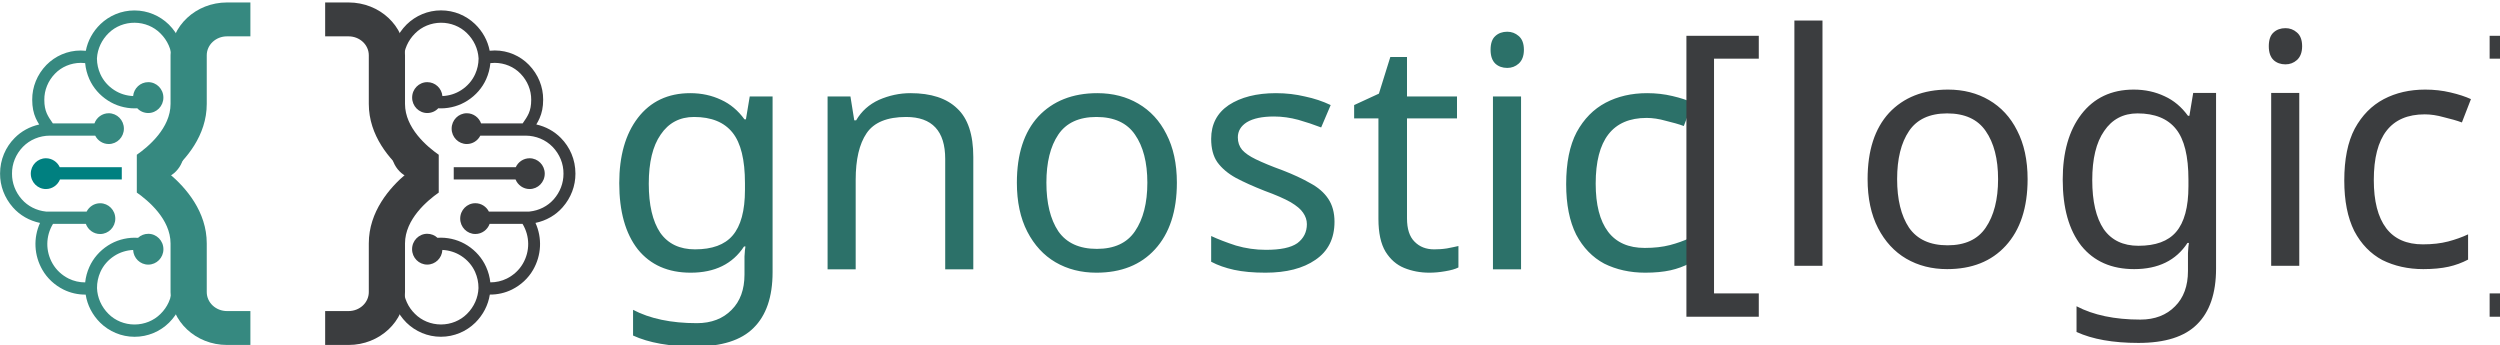
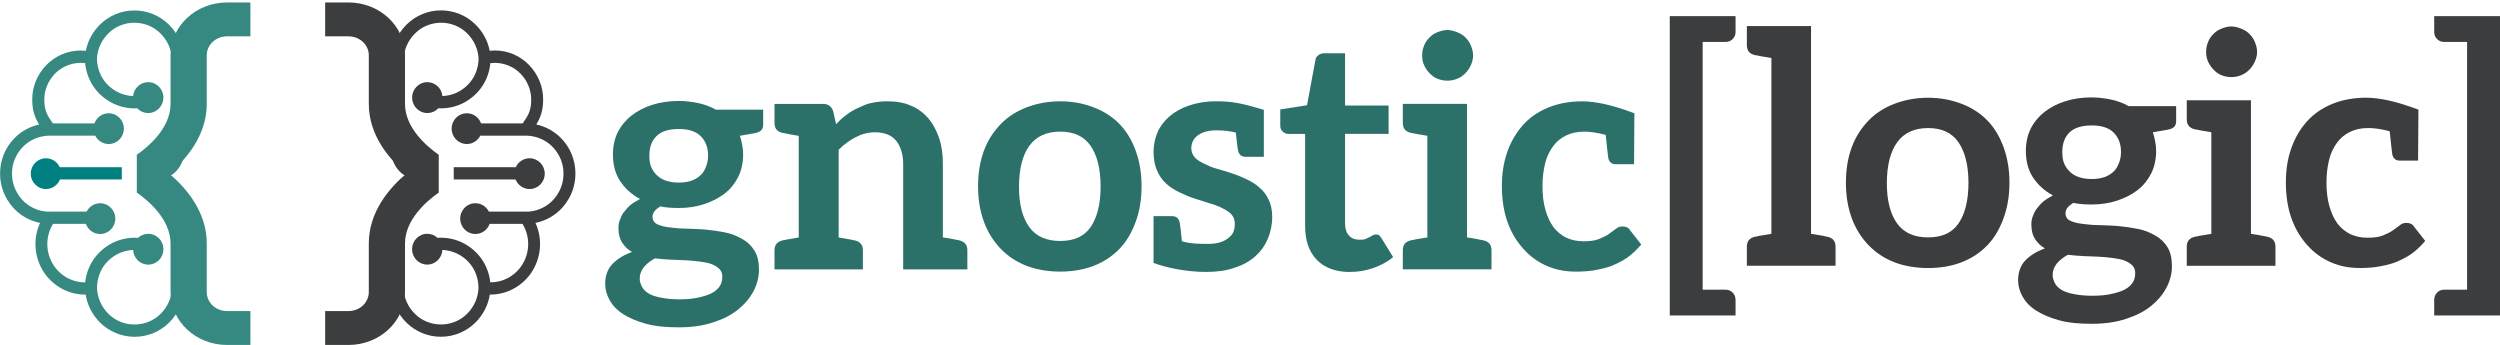
<svg xmlns="http://www.w3.org/2000/svg" width="82.03mm" height="11.317mm" viewBox="0 0 82.03 11.317" version="1.1" id="svg5">
  <defs id="defs2" />
  <g id="layer1" transform="translate(-30.27493,-96.85728)">
    <text xml:space="preserve" style="font-size:10.583px;line-height:1.25;font-family:Aleo;-inkscape-font-specification:Aleo;fill:#2c7169;fill-opacity:1;stroke-width:0.265" x="42.203" y="107.283" id="text2960">
      <tspan id="tspan2958" style="fill:#2c7169;fill-opacity:1;stroke-width:0.265" x="42.203" y="107.283" />
    </text>
-     <text xml:space="preserve" style="font-size:10.583px;line-height:1.25;font-family:Aleo;-inkscape-font-specification:Aleo;fill:#2c7169;fill-opacity:1;stroke-width:0.265" x="50.015" y="105.695" id="text30540">
-       <tspan id="tspan30538" style="fill:#2c7169;fill-opacity:1;stroke-width:0.265" x="50.015" y="105.695">gnostic</tspan>
-     </text>
-     <text xml:space="preserve" style="font-size:10.583px;line-height:1.25;font-family:Aleo;-inkscape-font-specification:Aleo;fill:#3b3d3f;fill-opacity:1;stroke-width:0.265" x="84.767" y="105.578" id="text38292">
-       <tspan id="tspan38290" style="fill:#3b3d3f;fill-opacity:1;stroke-width:0.265" x="84.767" y="105.578">[logic]</tspan>
-     </text>
+     <g aria-label="gnostic" id="text30540" style="font-size:10.583px;line-height:1.25;font-family:Aleo;-inkscape-font-specification:Aleo;fill:#2c7169;stroke-width:0.265">
+       <path d="m 52.545,100.17 c -0.307,0 -0.603,0.042 -0.868,0.127 -0.265,0.085 -0.487,0.201 -0.677,0.349 -0.19,0.148 -0.349,0.339 -0.455,0.55 -0.106,0.212 -0.159,0.466 -0.159,0.73 0,0.328 0.074,0.624 0.233,0.868 0.159,0.243 0.381,0.445 0.656,0.593 -0.116,0.064 -0.233,0.127 -0.317,0.201 -0.085,0.074 -0.159,0.159 -0.222,0.243 -0.064,0.085 -0.095,0.169 -0.127,0.254 -0.032,0.085 -0.042,0.169 -0.042,0.254 0,0.201 0.042,0.36 0.127,0.487 0.085,0.127 0.18,0.222 0.317,0.296 -0.275,0.106 -0.487,0.233 -0.646,0.402 -0.159,0.169 -0.233,0.392 -0.233,0.646 0,0.19 0.053,0.37 0.148,0.54 0.095,0.169 0.243,0.328 0.444,0.455 0.201,0.127 0.444,0.233 0.751,0.317 0.307,0.085 0.667,0.116 1.079,0.116 0.413,0 0.783,-0.053 1.111,-0.159 0.328,-0.106 0.603,-0.243 0.825,-0.423 0.222,-0.18 0.392,-0.381 0.508,-0.603 0.116,-0.222 0.18,-0.455 0.18,-0.699 0,-0.254 -0.042,-0.466 -0.148,-0.635 -0.106,-0.169 -0.233,-0.286 -0.402,-0.381 -0.169,-0.095 -0.339,-0.169 -0.55,-0.212 -0.212,-0.042 -0.423,-0.074 -0.646,-0.095 -0.222,-0.021 -0.423,-0.021 -0.635,-0.032 -0.212,0 -0.392,-0.021 -0.561,-0.042 -0.169,-0.021 -0.296,-0.053 -0.402,-0.106 -0.106,-0.053 -0.148,-0.138 -0.148,-0.243 0,-0.127 0.085,-0.233 0.254,-0.339 0.19,0.042 0.402,0.053 0.603,0.053 0.307,0 0.582,-0.042 0.836,-0.127 0.254,-0.085 0.487,-0.201 0.677,-0.349 0.19,-0.148 0.339,-0.339 0.444,-0.55 0.106,-0.212 0.159,-0.466 0.159,-0.73 0,-0.116 -0.011,-0.212 -0.032,-0.318 -0.021,-0.106 -0.042,-0.201 -0.074,-0.296 l 0.487,-0.085 c 0.106,-0.021 0.169,-0.053 0.212,-0.095 0.042,-0.042 0.064,-0.106 0.064,-0.19 v -0.487 H 53.762 c -0.169,-0.095 -0.36,-0.169 -0.561,-0.212 -0.201,-0.042 -0.423,-0.074 -0.656,-0.074 z m 1.429,5.768 c 0,0.106 -0.021,0.212 -0.074,0.296 -0.053,0.085 -0.138,0.169 -0.254,0.233 -0.116,0.064 -0.254,0.106 -0.434,0.148 -0.18,0.042 -0.392,0.064 -0.635,0.064 -0.243,0 -0.434,-0.021 -0.603,-0.053 -0.169,-0.032 -0.307,-0.074 -0.413,-0.138 -0.106,-0.064 -0.18,-0.138 -0.222,-0.222 -0.042,-0.085 -0.074,-0.169 -0.074,-0.265 0,-0.148 0.053,-0.275 0.138,-0.381 0.085,-0.106 0.212,-0.201 0.36,-0.286 0.159,0.021 0.328,0.032 0.497,0.042 0.169,0.011 0.339,0.011 0.508,0.021 0.169,0.011 0.317,0.021 0.466,0.042 0.148,0.021 0.286,0.042 0.392,0.085 0.106,0.042 0.19,0.095 0.254,0.159 0.064,0.064 0.095,0.148 0.095,0.254 z M 52.545,102.848 c -0.159,0 -0.296,-0.021 -0.423,-0.064 -0.127,-0.042 -0.222,-0.106 -0.307,-0.191 -0.085,-0.085 -0.138,-0.169 -0.18,-0.275 -0.042,-0.106 -0.053,-0.233 -0.053,-0.36 0,-0.265 0.074,-0.476 0.233,-0.635 0.159,-0.159 0.413,-0.233 0.73,-0.233 0.317,0 0.561,0.074 0.72,0.233 0.159,0.159 0.243,0.37 0.243,0.635 0,0.127 -0.021,0.254 -0.064,0.36 -0.042,0.106 -0.095,0.212 -0.18,0.286 -0.074,0.074 -0.18,0.138 -0.296,0.18 -0.116,0.042 -0.265,0.064 -0.423,0.064 z" id="path1006" />
+       <path d="m 61.752,104.742 c -0.011,0 -0.032,-0.011 -0.064,-0.011 -0.032,0 -0.085,-0.021 -0.159,-0.032 -0.074,-0.011 -0.19,-0.032 -0.317,-0.053 v -2.402 c 0,-0.307 -0.032,-0.582 -0.116,-0.836 -0.085,-0.254 -0.201,-0.476 -0.349,-0.656 -0.159,-0.18 -0.339,-0.328 -0.571,-0.423 -0.233,-0.106 -0.497,-0.148 -0.794,-0.148 -0.18,0 -0.349,0.021 -0.508,0.053 -0.159,0.032 -0.296,0.095 -0.434,0.159 -0.138,0.064 -0.275,0.138 -0.392,0.233 -0.127,0.095 -0.233,0.191 -0.339,0.307 l -0.095,-0.423 c -0.053,-0.159 -0.159,-0.243 -0.328,-0.243 h -0.804 -0.794 v 0.624 c 0,0.18 0.085,0.286 0.265,0.328 0.011,0 0.032,0 0.064,0.011 0.032,0 0.085,0.021 0.159,0.032 0.074,0.011 0.18,0.032 0.307,0.053 v 3.334 c -0.127,0.021 -0.233,0.042 -0.307,0.053 -0.074,0.011 -0.127,0.021 -0.159,0.032 -0.032,0 -0.053,0.011 -0.064,0.011 -0.18,0.042 -0.265,0.148 -0.265,0.328 v 0.624 h 0.794 1.312 0.794 v -0.624 c 0,-0.18 -0.085,-0.286 -0.265,-0.328 -0.011,0 -0.032,0 -0.064,-0.011 -0.032,-0.011 -0.085,-0.021 -0.159,-0.032 -0.074,-0.011 -0.18,-0.032 -0.307,-0.053 v -2.879 c 0.18,-0.18 0.36,-0.307 0.561,-0.413 0.201,-0.106 0.413,-0.159 0.635,-0.159 0.307,0 0.54,0.095 0.688,0.275 0.148,0.18 0.233,0.445 0.233,0.773 v 3.45 h 1.302 0.804 v -0.624 c 0,-0.18 -0.085,-0.286 -0.265,-0.328 z" id="path1008" />
+       <path d="m 65.065,100.181 c -0.402,0 -0.783,0.074 -1.111,0.201 -0.328,0.127 -0.614,0.307 -0.847,0.55 -0.233,0.243 -0.423,0.529 -0.55,0.878 -0.127,0.349 -0.19,0.73 -0.19,1.154 0,0.434 0.064,0.815 0.19,1.164 0.127,0.349 0.317,0.646 0.55,0.889 0.233,0.243 0.519,0.434 0.847,0.561 0.328,0.127 0.709,0.191 1.111,0.191 0.402,0 0.773,-0.064 1.101,-0.191 0.328,-0.127 0.614,-0.318 0.847,-0.561 0.233,-0.243 0.402,-0.54 0.529,-0.889 0.127,-0.349 0.19,-0.73 0.19,-1.164 0,-0.423 -0.064,-0.804 -0.19,-1.154 -0.127,-0.349 -0.296,-0.635 -0.529,-0.878 -0.233,-0.243 -0.519,-0.423 -0.847,-0.55 -0.328,-0.127 -0.698,-0.201 -1.101,-0.201 z m 0,4.583 c -0.455,0 -0.794,-0.148 -1.016,-0.455 -0.222,-0.307 -0.339,-0.741 -0.339,-1.323 0,-0.582 0.116,-1.037 0.339,-1.344 0.222,-0.307 0.561,-0.466 1.016,-0.466 0.455,0 0.783,0.159 0.995,0.466 0.212,0.307 0.328,0.751 0.328,1.333 0,0.582 -0.116,1.027 -0.328,1.333 -0.212,0.307 -0.54,0.455 -0.995,0.455 z" id="path1010" />
+       <path d="m 71.902,103.409 c -0.074,-0.159 -0.169,-0.286 -0.296,-0.392 -0.127,-0.116 -0.265,-0.201 -0.423,-0.275 -0.159,-0.074 -0.328,-0.148 -0.497,-0.201 -0.169,-0.053 -0.328,-0.106 -0.487,-0.148 -0.159,-0.042 -0.296,-0.106 -0.423,-0.169 -0.127,-0.064 -0.222,-0.116 -0.296,-0.201 -0.074,-0.085 -0.116,-0.18 -0.116,-0.296 0,-0.18 0.074,-0.328 0.222,-0.434 0.148,-0.106 0.349,-0.159 0.603,-0.159 0.243,0 0.497,0.032 0.635,0.074 0.042,0.413 0.064,0.54 0.074,0.593 0.032,0.127 0.106,0.201 0.243,0.201 h 0.434 0.127 0.042 v -1.535 h 0.011 c -0.762,-0.233 -1.058,-0.286 -1.587,-0.286 -0.339,0 -0.624,0.053 -0.878,0.138 -0.254,0.085 -0.476,0.212 -0.646,0.36 -0.169,0.148 -0.307,0.328 -0.392,0.529 -0.085,0.201 -0.127,0.413 -0.127,0.635 0,0.243 0.042,0.444 0.116,0.614 0.074,0.169 0.169,0.307 0.296,0.423 0.127,0.116 0.275,0.212 0.434,0.286 0.159,0.074 0.317,0.148 0.487,0.201 0.169,0.053 0.339,0.106 0.497,0.159 0.159,0.042 0.296,0.095 0.423,0.159 0.127,0.064 0.233,0.127 0.307,0.212 0.074,0.085 0.106,0.18 0.106,0.307 0,0.085 -0.011,0.169 -0.042,0.254 -0.032,0.085 -0.085,0.138 -0.159,0.201 -0.074,0.064 -0.159,0.106 -0.275,0.148 -0.106,0.032 -0.243,0.053 -0.402,0.053 -0.233,0 -0.571,0 -0.857,-0.085 -0.042,-0.423 -0.064,-0.572 -0.074,-0.624 -0.032,-0.127 -0.106,-0.201 -0.243,-0.201 h -0.434 -0.127 -0.053 v 1.005 0.529 c 0.392,0.148 1.048,0.296 1.725,0.296 0.349,0 0.667,-0.042 0.931,-0.138 0.275,-0.085 0.497,-0.212 0.677,-0.37 0.18,-0.159 0.317,-0.349 0.413,-0.571 0.095,-0.222 0.148,-0.466 0.148,-0.73 0,-0.222 -0.042,-0.402 -0.116,-0.561 z" id="path1012" />
+       <path d="m 74.569,105.78 c 0.265,0 0.519,-0.042 0.762,-0.127 0.243,-0.085 0.466,-0.201 0.656,-0.36 l -0.392,-0.635 c -0.032,-0.042 -0.053,-0.064 -0.074,-0.085 -0.021,-0.021 -0.064,-0.021 -0.106,-0.021 -0.032,0 -0.053,0 -0.085,0.021 -0.032,0.021 -0.074,0.042 -0.116,0.064 -0.042,0.021 -0.085,0.042 -0.138,0.064 -0.053,0.021 -0.116,0.021 -0.201,0.021 -0.138,0 -0.254,-0.042 -0.339,-0.138 -0.085,-0.095 -0.127,-0.222 -0.127,-0.392 v -2.942 h 1.429 v -0.931 h -1.429 v -1.714 h -0.677 c -0.074,0 -0.148,0.021 -0.201,0.064 -0.053,0.042 -0.085,0.085 -0.095,0.159 l -0.275,1.482 -0.878,0.138 v 0.529 c 0,0.095 0.032,0.159 0.085,0.201 0.053,0.042 0.106,0.074 0.18,0.074 h 0.55 v 3.027 c 0,0.466 0.127,0.836 0.381,1.101 0.254,0.265 0.624,0.402 1.09,0.402 z" id="path1014" />
+       <path d="m 78.95,104.742 c -0.011,0 -0.032,-0.011 -0.064,-0.011 -0.032,0 -0.085,-0.021 -0.159,-0.032 -0.074,-0.011 -0.19,-0.032 -0.317,-0.053 v -4.381 h -1.302 -0.804 v 0.624 c 0,0.18 0.085,0.286 0.265,0.328 0.011,0 0.032,0.011 0.064,0.011 0.032,0 0.085,0.021 0.159,0.032 0.074,0.011 0.19,0.032 0.317,0.053 v 3.334 c -0.127,0.021 -0.243,0.042 -0.317,0.053 -0.074,0.011 -0.127,0.021 -0.159,0.032 -0.032,0 -0.053,0.011 -0.064,0.011 -0.18,0.042 -0.265,0.148 -0.265,0.328 v 0.624 h 0.804 1.302 0.804 v -0.624 c 0,-0.18 -0.085,-0.286 -0.265,-0.328 z m -0.339,-6.064 c 0,-0.116 -0.032,-0.222 -0.074,-0.328 -0.042,-0.106 -0.106,-0.191 -0.18,-0.265 -0.074,-0.074 -0.159,-0.127 -0.265,-0.169 -0.106,-0.042 -0.212,-0.074 -0.328,-0.074 -0.116,0 -0.222,0.032 -0.328,0.074 -0.106,0.042 -0.18,0.095 -0.254,0.169 -0.074,0.074 -0.138,0.159 -0.18,0.265 -0.042,0.106 -0.064,0.212 -0.064,0.328 0,0.116 0.021,0.222 0.064,0.317 0.042,0.095 0.106,0.191 0.18,0.265 0.074,0.074 0.148,0.138 0.254,0.18 0.106,0.042 0.212,0.064 0.328,0.064 0.116,0 0.222,-0.021 0.328,-0.064 0.106,-0.042 0.19,-0.106 0.265,-0.18 0.074,-0.074 0.138,-0.169 0.18,-0.265 0.042,-0.095 0.074,-0.201 0.074,-0.317 z" id="path1016" />
+       <path d="m 83.755,104.404 c -0.053,-0.085 -0.138,-0.116 -0.243,-0.116 -0.085,0 -0.148,0.021 -0.212,0.074 -0.064,0.053 -0.148,0.106 -0.233,0.169 -0.085,0.064 -0.201,0.116 -0.328,0.169 -0.127,0.053 -0.296,0.074 -0.508,0.074 -0.212,0 -0.392,-0.042 -0.561,-0.116 -0.169,-0.085 -0.307,-0.201 -0.423,-0.349 -0.116,-0.159 -0.201,-0.349 -0.265,-0.571 -0.064,-0.222 -0.095,-0.487 -0.095,-0.773 0,-0.275 0.032,-0.519 0.085,-0.741 0.053,-0.222 0.148,-0.413 0.265,-0.571 0.116,-0.159 0.254,-0.265 0.423,-0.349 0.169,-0.085 0.37,-0.127 0.603,-0.127 0.18,0 0.423,0.032 0.698,0.106 0.042,0.423 0.074,0.677 0.085,0.762 0.032,0.127 0.106,0.201 0.243,0.201 h 0.434 0.127 0.042 l 0.011,-1.672 c -0.698,-0.265 -1.27,-0.392 -1.714,-0.392 -0.423,0 -0.804,0.074 -1.132,0.212 -0.328,0.138 -0.603,0.328 -0.825,0.582 -0.222,0.254 -0.392,0.55 -0.508,0.889 -0.116,0.339 -0.169,0.699 -0.169,1.101 0,0.444 0.064,0.847 0.191,1.196 0.127,0.349 0.307,0.635 0.529,0.878 0.222,0.243 0.476,0.423 0.773,0.55 0.296,0.127 0.603,0.18 0.942,0.18 0.191,0 0.392,-0.011 0.582,-0.042 0.19,-0.032 0.381,-0.074 0.561,-0.138 0.18,-0.074 0.36,-0.159 0.529,-0.275 0.169,-0.116 0.317,-0.265 0.466,-0.434 z" id="path1018" />
+     </g>
+     <g aria-label="[logic]" id="text38292" style="font-size:10.583px;line-height:1.25;font-family:Aleo;-inkscape-font-specification:Aleo;fill:#3b3d3f;stroke-width:0.265">
+       <path d="m 85.063,107.208 h 2.159 v -0.508 c 0,-0.095 -0.032,-0.18 -0.095,-0.243 -0.064,-0.064 -0.138,-0.095 -0.243,-0.095 h -0.741 v -8.128 h 0.741 c 0.106,0 0.18,-0.032 0.243,-0.095 0.064,-0.064 0.095,-0.138 0.095,-0.233 v -0.519 h -2.159 z" id="path936" />
+       <path d="m 90.239,104.625 c -0.011,0 -0.032,0 -0.064,-0.011 -0.032,-0.011 -0.085,-0.021 -0.159,-0.032 -0.074,-0.011 -0.19,-0.032 -0.317,-0.053 v -6.816 h -1.302 -0.804 v 0.624 c 0,0.18 0.085,0.286 0.265,0.328 0.011,0 0.032,0.011 0.064,0.011 0.032,0 0.085,0.021 0.159,0.032 0.074,0.011 0.191,0.032 0.317,0.053 v 5.768 c -0.127,0.021 -0.243,0.042 -0.317,0.053 -0.074,0.011 -0.127,0.021 -0.159,0.032 -0.032,0.011 -0.053,0.011 -0.064,0.011 -0.18,0.042 -0.265,0.148 -0.265,0.328 v 0.624 h 0.804 1.302 0.804 v -0.624 c 0,-0.18 -0.085,-0.286 -0.265,-0.328 z" id="path938" />
+       <path d="m 93.541,100.064 c -0.402,0 -0.783,0.074 -1.111,0.201 -0.328,0.127 -0.614,0.307 -0.847,0.55 -0.233,0.243 -0.423,0.529 -0.55,0.878 -0.127,0.349 -0.19,0.73 -0.19,1.154 0,0.434 0.064,0.815 0.19,1.164 0.127,0.349 0.317,0.646 0.55,0.889 0.233,0.243 0.519,0.434 0.847,0.561 0.328,0.127 0.709,0.191 1.111,0.191 0.402,0 0.773,-0.064 1.101,-0.191 0.328,-0.127 0.614,-0.318 0.847,-0.561 0.233,-0.243 0.402,-0.54 0.529,-0.889 0.127,-0.349 0.191,-0.73 0.191,-1.164 0,-0.423 -0.064,-0.804 -0.191,-1.154 -0.127,-0.349 -0.296,-0.635 -0.529,-0.878 -0.233,-0.243 -0.519,-0.423 -0.847,-0.55 -0.328,-0.127 -0.698,-0.201 -1.101,-0.201 z m 0,4.583 c -0.455,0 -0.794,-0.148 -1.016,-0.455 -0.222,-0.307 -0.339,-0.741 -0.339,-1.323 0,-0.582 0.116,-1.037 0.339,-1.344 0.222,-0.307 0.561,-0.466 1.016,-0.466 0.455,0 0.783,0.159 0.995,0.466 0.212,0.307 0.328,0.751 0.328,1.333 0,0.582 -0.116,1.027 -0.328,1.333 -0.212,0.307 -0.54,0.455 -0.995,0.455 z" id="path940" />
+       <path d="m 98.906,100.053 c -0.307,0 -0.603,0.042 -0.868,0.127 -0.265,0.085 -0.487,0.201 -0.677,0.349 -0.19,0.148 -0.349,0.339 -0.455,0.55 -0.106,0.212 -0.159,0.466 -0.159,0.73 0,0.328 0.074,0.624 0.233,0.868 0.159,0.243 0.381,0.445 0.656,0.593 -0.116,0.064 -0.233,0.127 -0.317,0.201 -0.085,0.074 -0.159,0.159 -0.222,0.243 -0.064,0.085 -0.095,0.169 -0.127,0.254 -0.032,0.085 -0.042,0.169 -0.042,0.254 0,0.201 0.042,0.36 0.127,0.487 0.085,0.127 0.18,0.222 0.317,0.296 -0.275,0.106 -0.487,0.233 -0.646,0.402 -0.159,0.169 -0.233,0.392 -0.233,0.646 0,0.191 0.053,0.37 0.148,0.54 0.095,0.169 0.243,0.328 0.444,0.455 0.201,0.127 0.444,0.233 0.751,0.318 0.307,0.085 0.667,0.116 1.079,0.116 0.413,0 0.783,-0.053 1.111,-0.159 0.328,-0.106 0.603,-0.243 0.826,-0.423 0.222,-0.18 0.392,-0.381 0.508,-0.603 0.116,-0.222 0.18,-0.455 0.18,-0.698 0,-0.254 -0.042,-0.466 -0.148,-0.635 -0.106,-0.169 -0.233,-0.286 -0.402,-0.381 -0.169,-0.095 -0.339,-0.169 -0.55,-0.212 -0.212,-0.042 -0.423,-0.074 -0.646,-0.095 -0.222,-0.021 -0.423,-0.021 -0.635,-0.032 -0.212,0 -0.392,-0.021 -0.561,-0.042 -0.169,-0.021 -0.296,-0.053 -0.402,-0.106 -0.106,-0.053 -0.148,-0.138 -0.148,-0.243 0,-0.127 0.085,-0.233 0.254,-0.339 0.19,0.042 0.402,0.053 0.603,0.053 0.307,0 0.582,-0.042 0.836,-0.127 0.254,-0.085 0.487,-0.201 0.677,-0.349 0.191,-0.148 0.339,-0.339 0.445,-0.55 0.106,-0.212 0.159,-0.466 0.159,-0.73 0,-0.116 -0.011,-0.212 -0.032,-0.317 -0.021,-0.106 -0.042,-0.201 -0.074,-0.296 l 0.487,-0.085 c 0.106,-0.021 0.169,-0.053 0.212,-0.095 0.042,-0.042 0.064,-0.106 0.064,-0.191 v -0.487 h -1.556 c -0.169,-0.095 -0.36,-0.169 -0.561,-0.212 -0.201,-0.042 -0.423,-0.074 -0.656,-0.074 z m 1.429,5.768 c 0,0.106 -0.021,0.212 -0.074,0.296 -0.053,0.085 -0.138,0.169 -0.254,0.233 -0.116,0.064 -0.254,0.106 -0.434,0.148 -0.18,0.042 -0.392,0.064 -0.635,0.064 -0.243,0 -0.434,-0.021 -0.603,-0.053 -0.169,-0.032 -0.307,-0.074 -0.413,-0.138 -0.106,-0.064 -0.18,-0.138 -0.222,-0.222 -0.042,-0.085 -0.074,-0.169 -0.074,-0.265 0,-0.148 0.053,-0.275 0.138,-0.381 0.085,-0.106 0.212,-0.201 0.36,-0.286 0.159,0.021 0.328,0.032 0.497,0.042 0.169,0.011 0.339,0.011 0.508,0.021 0.169,0.011 0.317,0.021 0.466,0.042 0.148,0.021 0.286,0.042 0.392,0.085 0.106,0.042 0.19,0.095 0.254,0.159 0.064,0.064 0.095,0.148 0.095,0.254 z m -1.429,-3.09 c -0.159,0 -0.296,-0.021 -0.423,-0.064 -0.127,-0.042 -0.222,-0.106 -0.307,-0.191 -0.085,-0.085 -0.138,-0.169 -0.18,-0.275 -0.042,-0.106 -0.053,-0.233 -0.053,-0.36 0,-0.265 0.074,-0.476 0.233,-0.635 0.159,-0.159 0.413,-0.233 0.73,-0.233 0.317,0 0.561,0.074 0.72,0.233 0.159,0.159 0.243,0.37 0.243,0.635 0,0.127 -0.021,0.254 -0.064,0.36 -0.042,0.106 -0.095,0.212 -0.18,0.286 -0.074,0.074 -0.18,0.138 -0.296,0.18 -0.116,0.042 -0.265,0.064 -0.423,0.064 z" id="path942" />
+       <path d="m 104.674,104.625 c -0.011,0 -0.032,-0.011 -0.064,-0.011 -0.032,0 -0.085,-0.021 -0.159,-0.032 -0.074,-0.011 -0.191,-0.032 -0.318,-0.053 v -4.381 h -1.302 -0.804 v 0.624 c 0,0.18 0.085,0.286 0.265,0.328 0.011,0 0.032,0.011 0.064,0.011 0.032,0 0.085,0.021 0.159,0.032 0.074,0.011 0.191,0.032 0.318,0.053 v 3.334 c -0.127,0.021 -0.243,0.042 -0.318,0.053 -0.074,0.011 -0.127,0.021 -0.159,0.032 -0.032,0 -0.053,0.011 -0.064,0.011 -0.18,0.042 -0.265,0.148 -0.265,0.328 v 0.624 h 0.804 1.302 0.804 v -0.624 c 0,-0.18 -0.085,-0.286 -0.265,-0.328 z m -0.339,-6.064 c 0,-0.116 -0.032,-0.222 -0.074,-0.328 -0.042,-0.106 -0.106,-0.19 -0.18,-0.265 -0.074,-0.074 -0.159,-0.127 -0.265,-0.169 -0.106,-0.042 -0.212,-0.074 -0.328,-0.074 -0.116,0 -0.222,0.032 -0.328,0.074 -0.106,0.042 -0.18,0.095 -0.254,0.169 -0.074,0.074 -0.138,0.159 -0.18,0.265 -0.042,0.106 -0.064,0.212 -0.064,0.328 0,0.116 0.021,0.222 0.064,0.317 0.042,0.095 0.106,0.191 0.18,0.265 0.074,0.074 0.148,0.138 0.254,0.18 0.106,0.042 0.212,0.064 0.328,0.064 0.116,0 0.222,-0.021 0.328,-0.064 0.106,-0.042 0.191,-0.106 0.265,-0.18 0.074,-0.074 0.138,-0.169 0.18,-0.265 0.042,-0.095 0.074,-0.201 0.074,-0.317 z" id="path944" />
+       <path d="m 109.479,104.287 c -0.053,-0.085 -0.138,-0.116 -0.243,-0.116 -0.085,0 -0.148,0.021 -0.212,0.074 -0.064,0.053 -0.148,0.106 -0.233,0.169 -0.085,0.064 -0.201,0.116 -0.328,0.169 -0.127,0.053 -0.296,0.074 -0.508,0.074 -0.212,0 -0.392,-0.042 -0.561,-0.116 -0.169,-0.085 -0.307,-0.201 -0.423,-0.349 -0.116,-0.159 -0.201,-0.349 -0.265,-0.572 -0.064,-0.222 -0.095,-0.487 -0.095,-0.773 0,-0.275 0.032,-0.519 0.085,-0.741 0.053,-0.222 0.148,-0.413 0.265,-0.572 0.116,-0.159 0.254,-0.265 0.423,-0.349 0.169,-0.085 0.37,-0.127 0.603,-0.127 0.18,0 0.423,0.032 0.699,0.106 0.042,0.423 0.074,0.677 0.085,0.762 0.032,0.127 0.106,0.201 0.243,0.201 h 0.434 0.127 0.042 l 0.011,-1.672 c -0.699,-0.265 -1.27,-0.392 -1.714,-0.392 -0.423,0 -0.804,0.074 -1.132,0.212 -0.328,0.138 -0.603,0.328 -0.826,0.582 -0.222,0.254 -0.392,0.55 -0.508,0.889 -0.116,0.339 -0.169,0.699 -0.169,1.101 0,0.445 0.064,0.847 0.191,1.196 0.127,0.349 0.307,0.635 0.529,0.878 0.222,0.243 0.476,0.423 0.773,0.55 0.296,0.127 0.603,0.18 0.942,0.18 0.191,0 0.392,-0.011 0.582,-0.042 0.191,-0.032 0.381,-0.074 0.561,-0.138 0.18,-0.074 0.36,-0.159 0.529,-0.275 0.169,-0.116 0.318,-0.265 0.466,-0.434 z" id="path946" />
+       <path d="m 110.146,107.208 h 2.159 v -9.821 h -2.159 v 0.519 c 0,0.095 0.032,0.169 0.095,0.233 0.064,0.064 0.138,0.095 0.243,0.095 h 0.741 v 8.128 h -0.741 c -0.106,0 -0.18,0.032 -0.243,0.095 -0.064,0.064 -0.095,0.148 -0.095,0.243 z" id="path948" />
+     </g>
    <path class="cls-1" d="m 35.871,100.266 v -1.597 a 1.853,1.734 0 0 1 1.852,-1.731 h 0.768 v 1.112 h -0.768 a 0.664,0.621 0 0 0 -0.664,0.62 v 1.597 c 0,1.04 -0.681,1.824 -1.231,2.288 0.55,0.463 1.231,1.247 1.231,2.288 v 1.597 a 0.665,0.622 0 0 0 0.664,0.624 h 0.768 v 1.112 h -0.768 a 1.853,1.734 0 0 1 -1.852,-1.733 v -1.597 c 0,-0.795 -0.733,-1.408 -1.107,-1.67 v -1.241 c 0.377,-0.262 1.107,-0.874 1.107,-1.668 z" id="path84" style="fill:#368980;fill-opacity:1;stroke-width:0.022" />
    <path class="cls-3" d="m 32.235,102.344 h 2.036 v 0.402 h -2.028 c -0.075,0.184 -0.254,0.314 -0.461,0.314 -0.275,0 -0.497,-0.226 -0.497,-0.505 0,-0.279 0.223,-0.505 0.497,-0.505 0.202,4.3e-4 0.375,0.121 0.454,0.294 z" id="path86" style="fill:#008080;fill-rule:evenodd;stroke-width:0.022" />
    <path class="cls-3" d="m 35.915,101.841 v -3.043 a 1.377,1.289 0 0 0 -0.376,-0.845 1.164,1.089 0 0 0 -1.696,-0.013 1.384,1.295 0 0 0 -0.387,0.831 v 0.014 a 1.421,1.329 0 0 0 0.111,0.502 1.283,1.201 0 0 0 0.459,0.528 1.173,1.098 0 0 0 0.617,0.194 c 0.024,-0.256 0.237,-0.456 0.496,-0.456 0.275,0 0.497,0.226 0.497,0.506 0,0.28 -0.223,0.507 -0.498,0.507 a 0.477,0.446 0 0 1 -0.359,-0.156 c -0.031,0.002 -0.061,0.003 -0.091,0.003 v 0 a 1.548,1.449 0 0 1 -0.872,-0.257 1.707,1.597 0 0 1 -0.609,-0.701 1.886,1.765 0 0 1 -0.138,-0.527 1.189,1.112 0 0 0 -0.145,-0.008 1.144,1.07 0 0 0 -0.845,0.355 1.35,1.263 0 0 0 -0.35,0.857 c 0,0.19 0.029,0.325 0.081,0.446 0.046,0.104 0.114,0.208 0.199,0.328 h 1.365 c 0.069,-0.194 0.254,-0.333 0.468,-0.333 0.275,0 0.498,0.226 0.498,0.505 0,0.279 -0.223,0.505 -0.498,0.505 -0.193,0 -0.361,-0.112 -0.443,-0.275 h -1.49 v 0 a 1.2,1.122 0 0 0 -0.881,0.366 1.381,1.292 0 0 0 -0.359,0.883 1.395,1.306 0 0 0 0.32,0.839 1.195,1.118 0 0 0 0.793,0.403 v 0 l 0.018,0.002 h 0.016 0.014 v 0 h 0.012 0.012 0.013 0.042 v 0 h 1.208 c 0.083,-0.163 0.25,-0.275 0.444,-0.275 0.275,0 0.497,0.226 0.497,0.505 0,0.279 -0.223,0.505 -0.497,0.505 -0.216,0 -0.399,-0.139 -0.469,-0.333 h -1.078 a 1.441,1.348 0 0 0 -0.013,1.305 1.289,1.206 0 0 0 0.526,0.49 1.153,1.079 0 0 0 0.543,0.125 1.846,1.727 0 0 1 0.137,-0.507 1.715,1.604 0 0 1 0.609,-0.702 1.554,1.454 0 0 1 0.873,-0.257 v 0 c 0.038,0 0.076,0.001 0.115,0.004 a 0.473,0.443 0 0 1 0.336,-0.132 c 0.275,0 0.497,0.227 0.497,0.506 0,0.279 -0.223,0.505 -0.497,0.505 -0.267,0 -0.484,-0.213 -0.497,-0.481 a 1.193,1.116 0 0 0 -0.615,0.194 1.287,1.204 0 0 0 -0.459,0.528 1.446,1.353 0 0 0 -0.111,0.529 v 0 a 1.387,1.298 0 0 0 0.376,0.846 1.166,1.091 0 0 0 1.709,0 1.336,1.25 0 0 0 0.266,-0.379 1.404,1.314 0 0 0 0.111,-0.467 v -3.165 c 0,-0.102 0.081,-0.186 0.182,-0.186 h 0.033 c 0.1,0 0.182,0.084 0.182,0.186 v 3.166 0.007 a 1.828,1.71 0 0 1 -0.496,1.128 c -0.293,0.287 -0.692,0.462 -1.129,0.462 -0.436,0 -0.836,-0.175 -1.129,-0.462 a 1.817,1.7 0 0 1 -0.477,-0.922 1.519,1.421 0 0 1 -0.726,-0.165 1.687,1.578 0 0 1 -0.694,-0.647 1.908,1.785 0 0 1 -0.078,-1.54 1.595,1.492 0 0 1 -0.887,-0.508 1.843,1.724 0 0 1 -0.424,-1.111 c 0,-0.46 0.183,-0.87 0.477,-1.167 a 1.596,1.494 0 0 1 0.807,-0.444 1.826,1.708 0 0 1 -0.112,-0.205 c -0.076,-0.173 -0.117,-0.36 -0.117,-0.607 a 1.799,1.683 0 0 1 0.466,-1.142 c 0.289,-0.292 0.686,-0.473 1.125,-0.473 a 1.418,1.327 0 0 1 0.168,0.009 1.798,1.682 0 0 1 0.482,-0.877 c 0.291,-0.278 0.683,-0.447 1.113,-0.447 0.437,0 0.835,0.175 1.129,0.462 a 1.83,1.712 0 0 1 0.496,1.128 v 0.007 3.043 a 1.006,0.941 0 0 1 -0.261,0.639 0.857,0.802 0 0 1 -0.63,0.265 h -0.388 v -0.402 h 0.388 a 0.477,0.446 0 0 0 0.35,-0.147 0.562,0.525 0 0 0 0.146,-0.356 z" id="path88" style="fill:#368980;fill-opacity:1;fill-rule:evenodd;stroke-width:0.022" />
    <path class="cls-2" d="m 43.564,100.266 v -1.597 a 1.853,1.734 0 0 0 -1.852,-1.731 h -0.768 v 1.112 h 0.768 a 0.664,0.621 0 0 1 0.664,0.62 v 1.597 c 0,1.04 0.681,1.824 1.231,2.288 -0.55,0.463 -1.231,1.247 -1.231,2.288 v 1.597 a 0.665,0.622 0 0 1 -0.664,0.624 h -0.768 v 1.112 h 0.768 a 1.853,1.734 0 0 0 1.852,-1.733 v -1.597 c 0,-0.795 0.733,-1.408 1.107,-1.67 v -1.241 c -0.377,-0.262 -1.107,-0.874 -1.107,-1.668 z" id="path90" style="fill:#3b3d3f;stroke-width:0.022" />
    <path class="cls-4" d="m 47.199,102.344 h -2.036 v 0.402 h 2.028 c 0.075,0.184 0.254,0.314 0.461,0.314 0.275,0 0.497,-0.226 0.497,-0.505 0,-0.279 -0.223,-0.505 -0.497,-0.505 -0.202,4.3e-4 -0.375,0.121 -0.454,0.294 z" id="path92" style="fill:#3b3d3f;fill-rule:evenodd;stroke-width:0.022" />
    <path class="cls-4" d="m 43.519,101.841 v -3.043 a 1.377,1.289 0 0 1 0.376,-0.845 1.164,1.089 0 0 1 1.696,-0.013 1.384,1.295 0 0 1 0.387,0.831 v 0.014 a 1.421,1.329 0 0 1 -0.111,0.502 1.283,1.201 0 0 1 -0.459,0.528 1.173,1.098 0 0 1 -0.617,0.194 c -0.023,-0.256 -0.237,-0.456 -0.496,-0.456 -0.275,0 -0.497,0.226 -0.497,0.506 0,0.28 0.223,0.507 0.498,0.507 a 0.477,0.446 0 0 0 0.359,-0.156 c 0.031,0.002 0.061,0.003 0.091,0.003 v 0 a 1.548,1.449 0 0 0 0.872,-0.257 1.707,1.597 0 0 0 0.609,-0.701 1.886,1.765 0 0 0 0.138,-0.527 1.189,1.112 0 0 1 0.145,-0.008 1.144,1.07 0 0 1 0.845,0.355 1.35,1.263 0 0 1 0.35,0.857 c 0,0.19 -0.029,0.325 -0.081,0.446 -0.046,0.104 -0.114,0.208 -0.199,0.328 h -1.365 c -0.069,-0.194 -0.254,-0.333 -0.468,-0.333 -0.275,0 -0.498,0.226 -0.498,0.505 0,0.279 0.223,0.505 0.498,0.505 0.193,0 0.361,-0.112 0.443,-0.275 h 1.489 v 0 a 1.2,1.122 0 0 1 0.881,0.366 1.381,1.292 0 0 1 0.359,0.883 1.395,1.306 0 0 1 -0.32,0.84 1.195,1.118 0 0 1 -0.792,0.401 v 0 l -0.018,0.002 h -0.016 -0.014 v 0 h -0.012 -0.012 -0.013 -0.042 v 0 h -1.209 c -0.083,-0.163 -0.25,-0.275 -0.444,-0.275 -0.275,0 -0.497,0.226 -0.497,0.505 0,0.279 0.223,0.505 0.497,0.505 0.216,0 0.399,-0.139 0.469,-0.333 h 1.079 a 1.441,1.348 0 0 1 0.012,1.305 1.289,1.206 0 0 1 -0.526,0.49 1.153,1.079 0 0 1 -0.543,0.125 1.846,1.727 0 0 0 -0.138,-0.507 1.715,1.604 0 0 0 -0.609,-0.702 1.554,1.454 0 0 0 -0.872,-0.257 v 0 c -0.038,0 -0.076,0.001 -0.115,0.004 a 0.473,0.443 0 0 0 -0.336,-0.132 c -0.275,0 -0.497,0.227 -0.497,0.506 0,0.279 0.223,0.505 0.497,0.505 0.267,0 0.484,-0.213 0.497,-0.481 a 1.193,1.116 0 0 1 0.615,0.194 1.287,1.204 0 0 1 0.459,0.528 1.446,1.353 0 0 1 0.111,0.529 v 0 a 1.387,1.298 0 0 1 -0.376,0.846 1.166,1.091 0 0 1 -1.709,0 1.336,1.25 0 0 1 -0.266,-0.379 1.404,1.314 0 0 1 -0.111,-0.467 v -3.165 c 0,-0.102 -0.081,-0.186 -0.182,-0.186 h -0.033 c -0.1,0 -0.182,0.084 -0.182,0.186 v 3.166 0.007 a 1.828,1.71 0 0 0 0.496,1.128 c 0.293,0.287 0.692,0.462 1.129,0.462 0.436,0 0.836,-0.175 1.129,-0.462 a 1.817,1.7 0 0 0 0.477,-0.922 1.519,1.421 0 0 0 0.726,-0.165 1.687,1.578 0 0 0 0.694,-0.647 1.908,1.785 0 0 0 0.078,-1.54 1.595,1.492 0 0 0 0.887,-0.508 1.843,1.724 0 0 0 0.424,-1.111 c 0,-0.46 -0.183,-0.87 -0.477,-1.167 a 1.596,1.494 0 0 0 -0.807,-0.444 1.826,1.708 0 0 0 0.108,-0.205 c 0.076,-0.174 0.117,-0.36 0.117,-0.608 a 1.799,1.683 0 0 0 -0.466,-1.142 c -0.285,-0.292 -0.682,-0.473 -1.121,-0.473 a 1.418,1.327 0 0 0 -0.168,0.009 1.798,1.682 0 0 0 -0.482,-0.877 c -0.291,-0.278 -0.683,-0.447 -1.113,-0.447 -0.437,0 -0.835,0.175 -1.129,0.462 a 1.83,1.712 0 0 0 -0.496,1.128 v 0.007 3.043 a 1.006,0.941 0 0 0 0.261,0.639 0.857,0.802 0 0 0 0.63,0.265 h 0.388 v -0.402 h -0.388 a 0.477,0.446 0 0 1 -0.35,-0.147 0.562,0.525 0 0 1 -0.146,-0.356 z" id="path94" style="fill:#3b3d3f;fill-rule:evenodd;stroke-width:0.022" />
  </g>
</svg>
